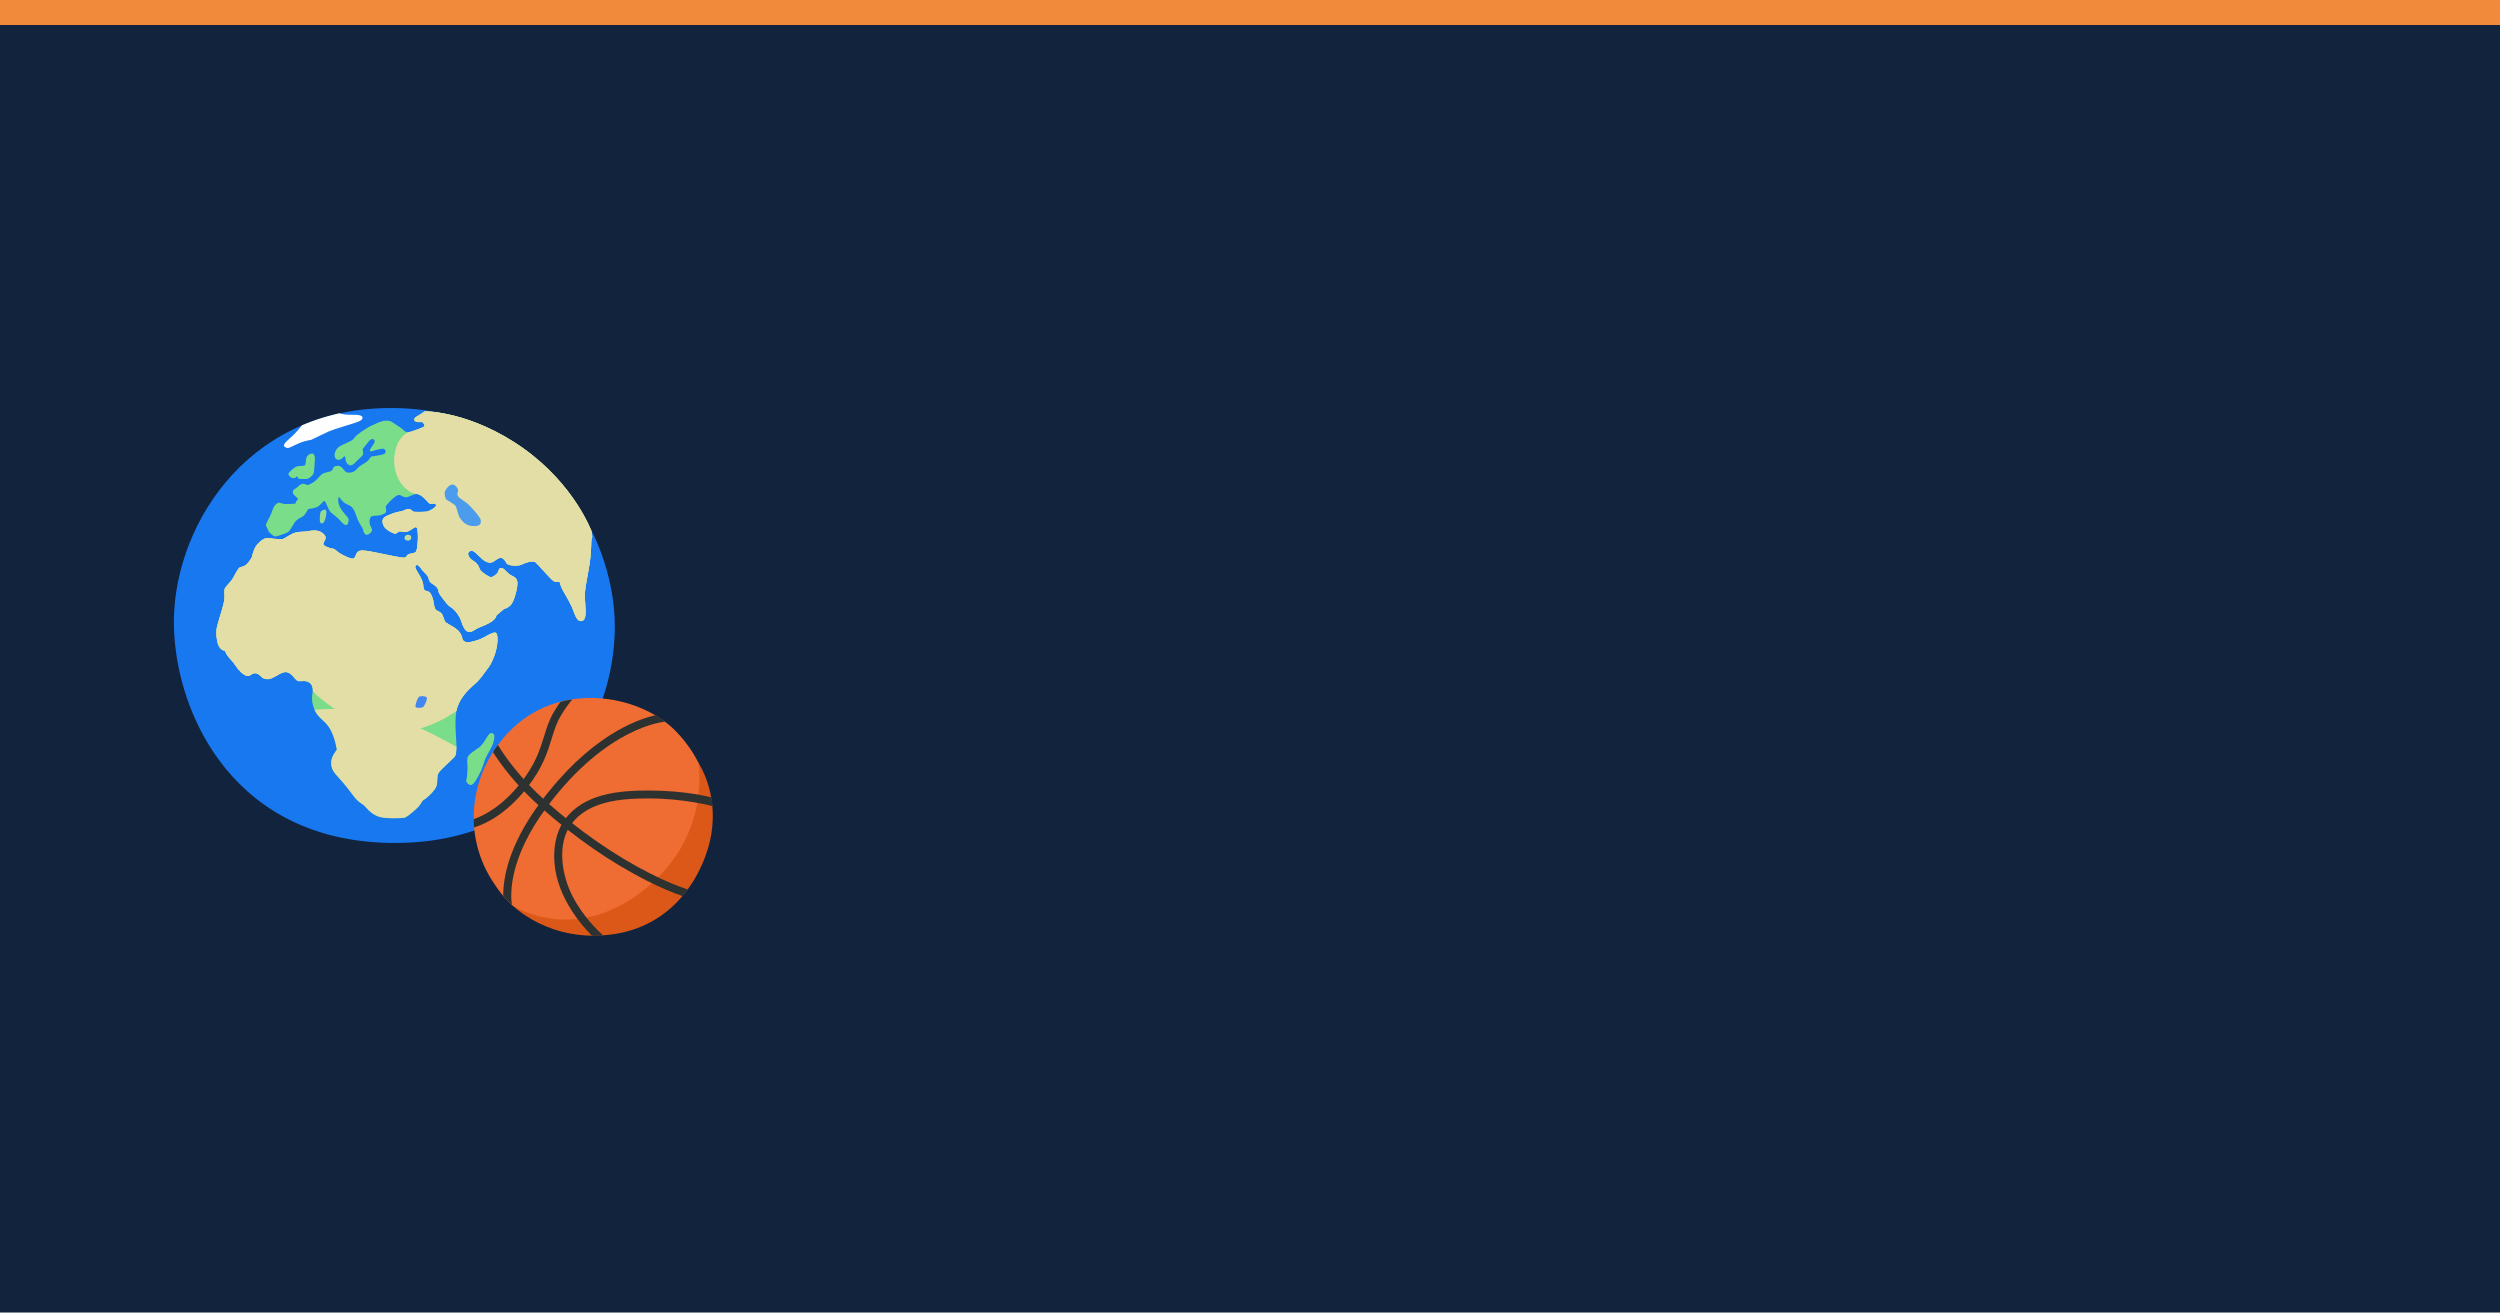
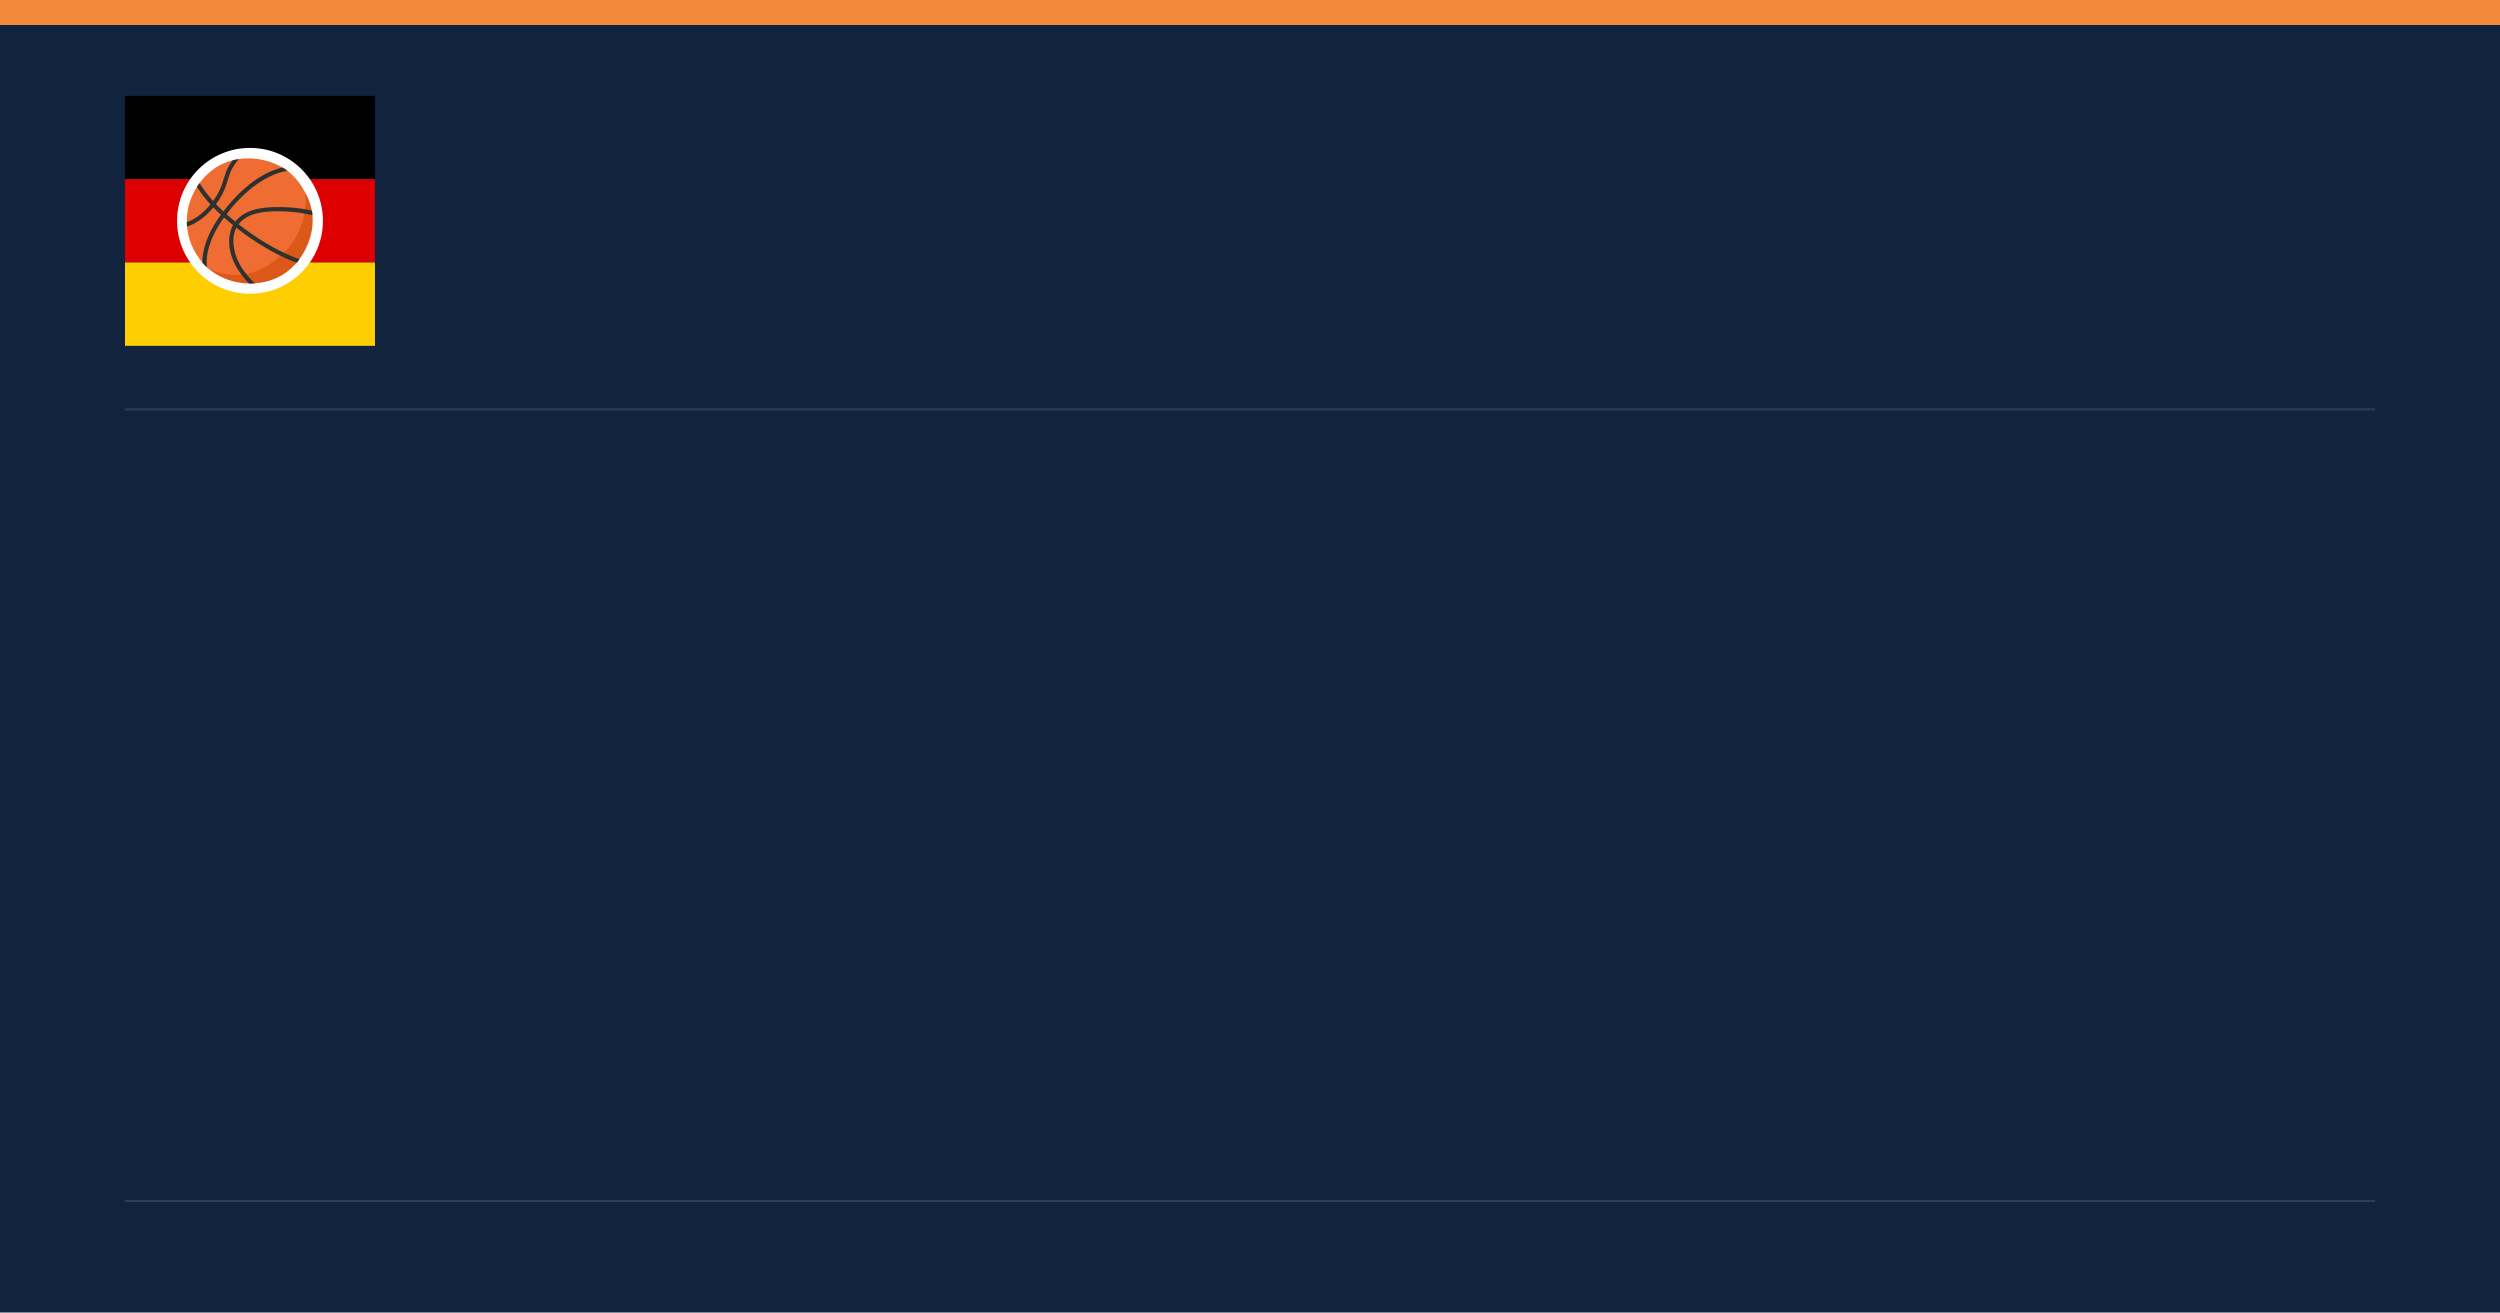
<svg xmlns="http://www.w3.org/2000/svg" width="1200" height="630" viewBox="0 0 1200 630">
  <rect width="1200" height="630" fill="#12233d" />
  <rect x="0" y="0" width="1200" height="12" fill="#f28a3c" />
-   <g transform="translate(190,300) scale(1.75) translate(-64,-64)">
-     <path style="fill:#1878f0;" d="M3.14,64.68c0.68,24.4,16.99,59.55,61.45,59.1c43.32-0.44,60.76-36.3,59.4-62.06  c-1.37-25.76-21.66-57.46-61.79-57.23C22.06,4.71,2.4,38.45,3.14,64.68z" />
-     <path style="fill:#7ADD8A;" d="M90.52,93.68c-0.63-0.24-1.1,0.35-1.75,1.45c-0.65,1.1-1.35,2-1.8,2.35s-3.1,1.95-3.3,2.85  c-0.2,0.9,0,1.8,0,2.65c0,0.85-0.15,2.1-0.15,2.65c0,0.55-0.6,1.05,0.2,1.85c0.8,0.8,1.4,0.3,1.95-0.45s1.85-3.15,2.15-4.2  c0.2-0.71,0.6-1.75,0.8-2.3c0.2-0.55,1.85-3.2,2.1-4.2C90.98,95.33,91.33,93.98,90.52,93.68z" />
-     <path style="fill:#BEDC9D;" d="M66.38,40.12c0,0.36,0.26,0.73,0.93,0.73c0.67,0,0.95-0.42,0.9-0.97c-0.04-0.51-0.56-0.67-1.01-0.63  C66.84,39.28,66.38,39.55,66.38,40.12z" />
-     <path style="fill:#95DA93;" d="M44.54,32.36c-0.46-0.02-1.2,0.41-1.25,0.82c-0.11,0.98-0.42,2.84,0.32,2.95  c0.68,0.1,1.03-1.09,1.14-1.54S45.25,32.39,44.54,32.36z" />
-     <path style="fill:#7ADD8A;" d="M41.06,16.97c-0.89,0-1.48,0.76-1.62,1.22c-0.15,0.5-0.05,1.87-0.47,2.05  c-0.57,0.24-1.48,0.06-2.08,0.25c-0.78,0.25-2.4,1.73-2.36,2.08c0.03,0.32,0.42,1.02,1.31,1.16c0.3,0.05,0.61-0.05,0.69-0.24  c0.04-0.1,0.25-0.25,0.42-0.19c0.24,0.08,0.21,0.56,0.4,0.61c0.19,0.05,2.2,0.08,2.44,0c0.24-0.08,1.49-0.82,1.67-1.59  c0.19-0.77,0.26-2.41,0.33-3.75C41.86,17.42,41.43,16.97,41.06,16.97z" />
-     <path style="fill:#FFFFFF;" d="M38.28,9.2c0,0-1.54,1.91-2.5,2.81c-0.96,0.9-2.63,2.2-2.47,2.84c0.05,0.21,0.61,0.74,1.33,0.56  c0.72-0.19,2.02-1.01,3.5-1.54c1.49-0.53,2.49-0.58,2.79-0.72c0.29-0.13,3.56-1.75,4.83-2.31c1.27-0.56,6.13-1.96,7.27-2.36  s1.99-0.77,1.8-1.51c-0.19-0.74-2.44-0.64-3.79-0.64s-2.56-0.4-2.56-0.4s-3.29,0.76-5.69,1.57C40.41,8.31,38.28,9.2,38.28,9.2z" />
-     <path style="fill:#7ADD8A;" d="M69.22,8.02c-0.38-0.41-0.11-0.91,0.53-1.23c0.63-0.32,2.19-1.39,2.19-1.39s12.49-0.18,27.03,10.15  C113,25.52,117.63,38.2,117.63,38.2s0.41,1.6,0.12,2.13c-0.29,0.54,0.04,3.32-0.78,7.96c-0.82,4.64-1.18,6.06-1.13,8.16  s0.79,6.14-0.79,6.45s-1.99-2.15-2.83-3.99s-2.31-4.14-2.68-4.93s-0.63-1.84-0.63-1.84s-0.94,0.26-1.68-0.21  c-0.73-0.47-4.46-4.77-4.93-5.14s-1.68-0.16-2.68,0.16s-1.36,0.94-3.62,0.73s-1.42-1.05-2.62-1.89s-2.26,1.1-3.41,1.1  c-1.15,0-1.89-0.58-2.68-1.36s-1.73-1.68-2.2-1.84s-1.63,0.16-1.15,1.31s1.36,1.26,2.15,2.05s0.68,1.26,1.1,1.89  s2.52,2.05,2.99,1.94c0.47-0.1,1.36-0.63,1.73-1.21s0.26-1.21,0.94-1.31s1.26,0.89,2.2,1.63s1.99,0.73,2.26,2.05  c0.26,1.31-0.79,5.35-1.73,6.4s-1.89,1.15-1.89,1.15l-2.1,1.78c0,0,0,0.94-1.73,1.94c-1.73,1-2.15,0.94-3.31,1.52  s-1.78,1.26-2.68,1.05s-1.52-1.57-1.94-2.94c-0.42-1.36-1.36-2.52-2.05-3.2s-1.21-0.73-1.89-1.57s-2.1-2.68-2.2-3.04  s-0.1-0.84-0.47-1.36s-1.1-0.89-1.52-1.21c-0.42-0.31-0.73-0.73-0.84-1.42s-1.15-1.52-1.68-2.15s-1.15-1.78-1.73-1.36  s0.1,1.31,0.79,2.47s1,1.94,1.15,2.73c0.16,0.79-0.05,1.31,0.52,1.68s1.21-0.05,1.89,1.57s0.42,3.15,1.15,3.78s0.89,0.26,1.52,1.05  s0.52,1.94,1.26,2.47s2.94,1.47,3.78,2.78s0.42,1.89,1.21,2.36s2.31,0.05,3.88-0.47s3.73-2.2,4.62-1.94s0.68,3.57-0.21,6.09  s-1.57,3.31-2.2,4.09s-1.52,2.41-3.36,3.99s-4.3,4.04-4.93,7.24c-0.63,3.2,0.1,8.55,0,9.92s0.05,2.2-0.68,2.94s-3.73,3.36-4.25,4.3  s-0.16,2.1-0.52,3.41s-2.68,3.41-3.46,3.83s-0.58,1.21-2.41,2.78s-2.41,2.1-3.2,2.2s-5.09,0.31-6.72-0.31  c-1.63-0.63-2.73-1.63-3.2-2.15s-0.94-1.1-1.68-1.52c-0.73-0.42-1.57-1.31-2.15-2.1s-2.15-2.89-3.67-4.56s-2.31-2.47-2.41-4.3  s1.57-3.73,1.57-3.73s-0.47-3.25-1.84-5.67s-3.2-2.83-4.3-5.3c-1.1-2.47-0.58-4.41-0.47-5.19s-0.21-2.1-1.42-2.52  c-1.21-0.42-2.15,0.1-2.83-0.26s-1.57-2.26-3.1-2.36s-3.46,1.99-5.14,1.94c-1.68-0.05-1.73-1.21-2.94-1.57s-1.63,0.89-2.62,0.68  c-1-0.21-2.41-1.63-3.2-2.89s-1.73-1.99-2.2-2.73s-0.63-1.26-0.63-1.26s-1.68-0.05-2.15-2.68s-0.1-3.88,0.31-5.25  c0.42-1.36,1.57-5.04,1.68-6.3s-0.16-2.15,0.1-2.83s1.57-1.73,2.15-2.73c0.58-1,1.1-2.05,1.63-2.78s1.47-0.1,2.73-1.73  c1.26-1.63,1.05-1.89,1.05-1.89s0.31-1.73,1.26-2.89s1.94-1.73,2.62-1.84s1.63,0.21,2.31,0.21s1.52,0.16,2.1,0.05  s2.31-1.47,3.57-1.78s2.36-0.16,3.36-0.37c1-0.21,2.73-0.42,3.83,0.37c1.1,0.79,1.1,1.36,1,1.73s-0.79,1.26-0.52,1.63  s1.1,0.68,1.57,0.84s1.21,0.21,1.47,0.37s0.89,0.89,1.94,1.42s2.73,1.42,3.31,1.1s0.52-1.73,1.52-2.05c1-0.31,2.41,0.05,3.94,0.31  s7.82,1.73,8.5,1.52s0.47-0.79,1.26-1s1.57-0.16,1.89-0.73s0.52-3.36,0.47-4.3s-0.05-2.1-0.47-2.31s-1.57,1.05-2.62,1.26  s-1.42-0.16-1.89-0.1s-0.89,0.79-1.52,0.58c-0.63-0.21-1.78-0.84-2.41-1.47c-0.63-0.63-1-1.73-0.68-2.47s1.63-1.15,2.68-1.57  c1.05-0.42,2.26-0.52,2.83-0.73s0.84-0.47,1.57-0.47s0.94,0.63,1.36,0.73s3.2,0.05,3.67-0.05s2.52-1.05,2.47-1.78  s-1.52-0.1-1.94-0.52s-1.99-2.47-3.25-2.52s-2.1,0.89-3.04,0.89s-1.42-0.73-2.05-0.63s-1.68,1.05-2.31,1.68s-1.1,1.21-1.21,1.47  s0.47,1.42-0.26,1.89s-1.73,0.58-2.1,0.63s-1.68-0.16-1.94,0.68s-0.16,1.78,0.21,2.36s0.52,1.15-0.16,1.73s-1.26,0.73-1.68-0.05  c-0.42-0.79-0.16-0.84-0.47-1.31s-1.21-1.94-1.57-3.04s-0.63-1.89-1.26-2.62s-1.63-0.79-2.31-1.42s-1.31-1.52-1.31-1.52  s-0.52,0.94,0.16,2.57s2.36,2.89,2.47,3.52s-0.16,1.68-0.63,1.68s-1.05-0.52-1.73-1.31s-1.89-1.63-2.52-2.2s-1.36-3.04-1.73-3.1  s-1.15,1.42-2.31,1.78s-2.15,0.42-2.15,0.42s-0.73,1.68-1.73,2.2s-1.52,0.84-1.99,1.52s-1.1,1.94-1.57,2.41  c-0.47,0.47-1.78,0.84-2.2,1s-1.31,0.42-1.57,0.42s-1.68-0.94-1.89-1.63c-0.21-0.68-0.63-1.1-0.63-1.57s1.21-2.36,1.52-3.25  s0.52-1.84,1.36-2.52s1.15,0,2.41,0.05s2.78-0.1,2.78-0.1s0.16-0.37,0.31-0.73s0.52-0.31,0.42-0.58s-1.31-1.05-1.42-1.63  c-0.1-0.58,0.1-0.79,0.52-1.05s0.94-0.73,0.94-0.73s0.31-0.42,1-0.68s1.31,0.42,1.78,0.26c0.47-0.16,1.78-0.84,2.31-1.47  s1.15-1.31,1.68-1.63s1.84-0.42,2.31-0.73s0.47-1.05,0.89-1.21s1.05-0.42,1.78,0.1c0.73,0.52,1.05,1.47,1.84,1.57  s1.52-0.21,1.84-0.37s1-1.15,1.89-1.68c0.89-0.52,1.47-0.84,1.94-1.36s0.73-1,0.73-1s1.36-0.16,1.99-0.31s2.31-0.26,1.99-1.26  s-1.52-0.42-2.41-0.26s-1.68,0.63-1.89,0.31s0.73-1.42,0.94-1.78s0.73-1,0.05-1.42s-1.42,0.73-1.84,1.26s-1.15,1.42-1.15,1.42  s0.16,0.79,0.16,1.26s-0.79,1.1-1.47,1.73s-1.26,1.52-2.1,1.47s-1.21-1.26-1.26-1.42s0-1-0.26-1.05s-0.84,1.1-1.84,0.94  s-1.15-1.36-0.58-2.52s1.68-1.47,2.52-1.89s1.57-0.68,2.05-1.05s0.63-0.68,0.94-1.05s2.83-2.2,4.35-2.89s2.52-1.15,3.25-1.26  c0.73-0.1,1.63-0.16,2.31,0.31c0.68,0.47,2.52,1.57,2.99,2.05s0.84,0.89,1.84,0.68s3.67-1.21,3.99-1.52s-0.31-1.15-0.63-1.21  S69.71,8.55,69.22,8.02z" />
-     <path style="fill:#e3dda6;" d="M41.23,82.05c0.1-0.79-0.21-2.1-1.42-2.52c-1.21-0.42-2.15,0.1-2.83-0.26s-1.57-2.26-3.1-2.36  s-3.46,1.99-5.14,1.94c-1.68-0.05-1.73-1.21-2.94-1.57s-1.63,0.89-2.62,0.68c-1-0.21-2.41-1.63-3.2-2.89s-1.73-1.99-2.2-2.73  s-0.63-1.26-0.63-1.26s-1.68-0.05-2.15-2.68s-0.1-3.88,0.31-5.25c0.42-1.36,1.57-5.04,1.68-6.3s-0.16-2.15,0.1-2.83  s1.57-1.73,2.15-2.73c0.58-1,1.1-2.05,1.63-2.78s1.47-0.1,2.73-1.73c1.26-1.63,1.05-1.89,1.05-1.89s0.31-1.73,1.26-2.89  s1.94-1.73,2.62-1.84s1.63,0.21,2.31,0.21s1.52,0.16,2.1,0.05s2.31-1.47,3.57-1.78s2.36-0.16,3.36-0.37c1-0.21,2.73-0.42,3.83,0.37  c1.1,0.79,1.1,1.36,1,1.73s-0.79,1.26-0.52,1.63s1.1,0.68,1.57,0.84s1.21,0.21,1.47,0.37s0.89,0.89,1.94,1.42s2.73,1.42,3.31,1.1  s0.52-1.73,1.52-2.05c1-0.31,2.41,0.05,3.94,0.31s7.82,1.73,8.5,1.52s0.47-0.79,1.26-1s1.57-0.16,1.89-0.73s0.52-3.36,0.47-4.3  s-0.05-2.1-0.47-2.31s-1.57,1.05-2.62,1.26s-1.42-0.16-1.89-0.1s-0.89,0.79-1.52,0.58c-0.63-0.21-1.78-0.84-2.41-1.47  c-0.63-0.63-1-1.73-0.68-2.47s1.63-1.15,2.68-1.57c1.05-0.42,2.26-0.52,2.83-0.73s0.84-0.47,1.57-0.47s0.94,0.63,1.36,0.73  s3.2,0.05,3.67-0.05s2.52-1.05,2.47-1.78s-1.52-0.1-1.94-0.52s-2-2.38-3.25-2.52c-2.91-0.33-6.18-3.87-6.25-8.92  c-0.07-5.05,2.54-7.7,4.2-8.08c0.99-0.23,3.67-1.21,3.99-1.52s-0.31-1.15-0.63-1.21s-1.42,0.22-1.92-0.31  c-0.38-0.41-0.11-0.91,0.53-1.23c0.63-0.32,2.19-1.39,2.19-1.39s12.49-0.18,27.03,10.15C113,25.52,117.63,38.2,117.63,38.2  s0.41,1.6,0.12,2.13c-0.29,0.54,0.04,3.32-0.78,7.96c-0.82,4.64-1.18,6.06-1.13,8.16s0.79,6.14-0.79,6.45s-1.99-2.15-2.83-3.99  s-2.31-4.14-2.68-4.93s-0.63-1.84-0.63-1.84s-0.94,0.26-1.68-0.21c-0.73-0.47-4.46-4.77-4.93-5.14s-1.68-0.16-2.68,0.16  s-1.36,0.94-3.62,0.73s-1.42-1.05-2.62-1.89s-2.26,1.1-3.41,1.1c-1.15,0-1.89-0.58-2.68-1.36s-1.73-1.68-2.2-1.84  s-1.63,0.16-1.15,1.31s1.36,1.26,2.15,2.05s0.68,1.26,1.1,1.89s2.52,2.05,2.99,1.94c0.47-0.1,1.36-0.63,1.73-1.21  s0.26-1.21,0.94-1.31s1.26,0.89,2.2,1.63s1.99,0.73,2.26,2.05c0.26,1.31-0.79,5.35-1.73,6.4s-1.89,1.15-1.89,1.15l-2.1,1.78  c0,0,0,0.94-1.73,1.94c-1.73,1-2.15,0.94-3.31,1.52s-1.78,1.26-2.68,1.05s-1.52-1.57-1.94-2.94c-0.42-1.36-1.36-2.52-2.05-3.2  s-1.21-0.73-1.89-1.57s-2.1-2.68-2.2-3.04s-0.1-0.84-0.47-1.36s-1.1-0.89-1.52-1.21c-0.42-0.31-0.73-0.73-0.84-1.42  s-1.15-1.52-1.68-2.15s-1.15-1.78-1.73-1.36s0.1,1.31,0.79,2.47s1,1.94,1.15,2.73c0.16,0.79-0.05,1.31,0.52,1.68  s1.21-0.05,1.89,1.57s0.42,3.15,1.15,3.78s0.89,0.26,1.52,1.05s0.52,1.94,1.26,2.47s2.94,1.47,3.78,2.78s0.42,1.89,1.21,2.36  s2.31,0.05,3.88-0.47s3.73-2.2,4.62-1.94s0.68,3.57-0.21,6.09s-1.57,3.31-2.2,4.09s-1.52,2.41-3.36,3.99s-4.3,4.04-4.93,7.24  c0,0-9.24,6.9-18.84,5.68C51.67,91.89,41.17,82.45,41.23,82.05z" />
-     <path style="fill:#e3dda6;" d="M41.23,82.05c0.1-0.79-0.21-2.1-1.42-2.52c-1.21-0.42-2.15,0.1-2.83-0.26s-1.57-2.26-3.1-2.36  s-3.46,1.99-5.14,1.94c-1.68-0.05-1.73-1.21-2.94-1.57s-1.63,0.89-2.62,0.68c-1-0.21-2.41-1.63-3.2-2.89s-1.73-1.99-2.2-2.73  s-0.63-1.26-0.63-1.26s-1.68-0.05-2.15-2.68s-0.1-3.88,0.31-5.25c0.42-1.36,1.57-5.04,1.68-6.3s-0.16-2.15,0.1-2.83  s1.57-1.73,2.15-2.73c0.58-1,1.1-2.05,1.63-2.78s1.47-0.1,2.73-1.73c1.26-1.63,1.05-1.89,1.05-1.89s0.31-1.73,1.26-2.89  s1.94-1.73,2.62-1.84s1.63,0.21,2.31,0.21s1.52,0.16,2.1,0.05s2.31-1.47,3.57-1.78s2.36-0.16,3.36-0.37c1-0.21,2.73-0.42,3.83,0.37  c1.1,0.79,1.1,1.36,1,1.73s-0.79,1.26-0.52,1.63s1.1,0.68,1.57,0.84s1.21,0.21,1.47,0.37s0.89,0.89,1.94,1.42s2.73,1.42,3.31,1.1  s0.52-1.73,1.52-2.05c1-0.31,2.41,0.05,3.94,0.31s7.82,1.73,8.5,1.52s0.47-0.79,1.26-1s1.57-0.16,1.89-0.73s0.52-3.36,0.47-4.3  s-0.05-2.1-0.47-2.31s-1.57,1.05-2.62,1.26s-1.42-0.16-1.89-0.1s-0.89,0.79-1.52,0.58c-0.63-0.21-1.78-0.84-2.41-1.47  c-0.63-0.63-1-1.73-0.68-2.47s1.63-1.15,2.68-1.57c1.05-0.42,2.26-0.52,2.83-0.73s0.84-0.47,1.57-0.47s0.94,0.63,1.36,0.73  s3.2,0.05,3.67-0.05s2.52-1.05,2.47-1.78s-1.52-0.1-1.94-0.52s-2-2.38-3.25-2.52c-2.91-0.33-6.18-3.87-6.25-8.92  c-0.07-5.05,2.54-7.7,4.2-8.08c0.99-0.23,3.67-1.21,3.99-1.52s-0.31-1.15-0.63-1.21s-1.42,0.22-1.92-0.31  c-0.38-0.41-0.11-0.91,0.53-1.23c0.63-0.32,2.19-1.39,2.19-1.39s12.49-0.18,27.03,10.15C113,25.52,117.63,38.2,117.63,38.2  s0.41,1.6,0.12,2.13c-0.29,0.54,0.04,3.32-0.78,7.96c-0.82,4.64-1.18,6.06-1.13,8.16s0.79,6.14-0.79,6.45s-1.99-2.15-2.83-3.99  s-2.31-4.14-2.68-4.93s-0.63-1.84-0.63-1.84s-0.94,0.26-1.68-0.21c-0.73-0.47-4.46-4.77-4.93-5.14s-1.68-0.16-2.68,0.16  s-1.36,0.94-3.62,0.73s-1.42-1.05-2.62-1.89s-2.26,1.1-3.41,1.1c-1.15,0-1.89-0.58-2.68-1.36s-1.73-1.68-2.2-1.84  s-1.63,0.16-1.15,1.31s1.36,1.26,2.15,2.05s0.68,1.26,1.1,1.89s2.52,2.05,2.99,1.94c0.47-0.1,1.36-0.63,1.73-1.21  s0.26-1.21,0.94-1.31s1.26,0.89,2.2,1.63s1.99,0.73,2.26,2.05c0.26,1.31-0.79,5.35-1.73,6.4s-1.89,1.15-1.89,1.15l-2.1,1.78  c0,0,0,0.94-1.73,1.94c-1.73,1-2.15,0.94-3.31,1.52s-1.78,1.26-2.68,1.05s-1.52-1.57-1.94-2.94c-0.42-1.36-1.36-2.52-2.05-3.2  s-1.21-0.73-1.89-1.57s-2.1-2.68-2.2-3.04s-0.1-0.84-0.47-1.36s-1.1-0.89-1.52-1.21c-0.42-0.31-0.73-0.73-0.84-1.42  s-1.15-1.52-1.68-2.15s-1.15-1.78-1.73-1.36s0.1,1.31,0.79,2.47s1,1.94,1.15,2.73c0.16,0.79-0.05,1.31,0.52,1.68  s1.21-0.05,1.89,1.57s0.42,3.15,1.15,3.78s0.89,0.26,1.52,1.05s0.52,1.94,1.26,2.47s2.94,1.47,3.78,2.78s0.42,1.89,1.21,2.36  s2.31,0.05,3.88-0.47s3.73-2.2,4.62-1.94s0.68,3.57-0.21,6.09s-1.57,3.31-2.2,4.09s-1.52,2.41-3.36,3.99s-4.3,4.04-4.93,7.24  c0,0-9.24,6.9-18.84,5.68C51.67,91.89,41.17,82.45,41.23,82.05z" />
-     <path style="fill:#e3dda6;" d="M59.38,116.57c-1.67-0.52-2.73-1.63-3.2-2.15s-0.94-1.1-1.68-1.52  c-0.73-0.42-1.57-1.31-2.15-2.1s-2.15-2.89-3.67-4.56s-2.31-2.47-2.41-4.3s1.57-3.73,1.57-3.73s-0.47-3.25-1.84-5.67  s-3.2-2.83-4.3-5.3c0,0,9.75-0.92,17.91,0.92s21.02,9.26,21.02,9.26c-0.1,1.36,0.05,2.2-0.68,2.94s-3.73,3.36-4.25,4.3  s-0.16,2.1-0.52,3.41s-2.68,3.41-3.46,3.83s-0.58,1.21-2.41,2.78s-2.42,2.07-3.2,2.2C65.49,116.99,61.13,117.12,59.38,116.57z" />
-     <path style="fill:#4B9CED;" d="M79.53,25.46c-0.78-0.08-2.09,1.49-2.13,2.2s0.19,1.68,0.49,1.94c0.3,0.26,2.09,1.16,2.5,1.75  s0.6,2.61,1.38,3.58s1.72,1.98,3.77,1.94s1.75-1.11,1.75-1.57c0-0.78-2.43-3.43-3.4-4.37c-0.97-0.93-2.61-1.68-2.91-2.39  s0.26-1.23,0.04-1.79C80.8,26.2,80.28,25.53,79.53,25.46z" />
-     <path style="fill:#4186F1;" d="M72.46,83.86c-0.3-0.39-1.65-0.45-2.1-0.16s-1.13,2.42-0.94,2.78c0.19,0.36,1.49,0.26,1.94,0.1  S72.78,84.28,72.46,83.86z" />
-   </g>
-   <g transform="translate(285,392) scale(0.95) translate(-64,-64)">
+   <rect x="60" y="196" width="1080" height="1" fill="#2b3f5c" />
+   <rect x="60" y="576" width="1080" height="1" fill="#2b3f5c" />
+   <rect x="60" y="46" width="120" height="40" fill="#000000" />
+   <rect x="60" y="86" width="120" height="40" fill="#DD0000" />
+   <rect x="60" y="126" width="120" height="40" fill="#FFCE00" />
+   <circle cx="120" cy="106" r="35" fill="#ffffff" />
+   <g transform="translate(120,106) scale(0.50) translate(-64,-64)">
    <path style="fill:#DC5819;" d="M22.31,108.22c0,0,19.22,20.22,52.19,15.09c32.97-5.12,46.19-34.03,48.91-50.51  c3.46-20.99-6.13-35.42-6.64-36.21C116.39,36.01,22.31,108.22,22.31,108.22z" />
    <path style="fill:#EF6C32;" d="M20.81,21.51C1.06,42.3-2.29,72.67,12.56,96.14c6.91,10.92,11.14,13.14,11.14,13.14  S56.01,130,92.32,98.59c31.1-26.9,24.51-61.93,24.51-61.93s-3.88-8.48-12.04-16.53C86.68,2.25,46.2-5.23,20.81,21.51z" />
    <g>
      <path style="fill:#2D3130;" d="M99.97,16.04c-0.29,0.02-29.18,2.1-59.74,43.18c-19.3,25.94-18.35,44.25-17.6,49.27   c0,0-1.47-1.21-2.51-2.33c-1.04-1.11-1.85-2.1-1.85-2.1c-0.08-8.79,2.55-25.45,18.76-47.23C61.7,23.64,85.29,14.99,95.18,12.75   c0,0,1.21,0.71,2.38,1.44C98.42,14.73,99.97,16.04,99.97,16.04z" />
    </g>
    <g>
      <path style="fill:#2D3130;" d="M15.57,27.78c3.21,5.27,10.96,16.66,24.38,28.55c16.89,14.98,34.45,27.16,52.17,36.19   c8.37,4.27,14.8,6.77,19.35,8.24c0,0-0.66,1.01-1.28,1.84c-0.62,0.83-1.3,1.53-1.3,1.53c-4.63-1.57-10.81-4.07-18.6-8.05   c-18.02-9.19-35.86-21.56-53-36.76C24.59,48.06,16.89,37.4,13.11,31.43c0,0,0.53-1.05,1.23-1.98S15.57,27.78,15.57,27.78z" />
    </g>
    <g>
      <path style="fill:#2D3130;" d="M53.18,4.77c-1.43,1.63-3.47,4.28-5.85,8.29c-2.18,3.66-3.3,7.3-4.6,11.52   C40.6,31.5,38.19,39.34,30.3,49.36C19.34,63.28,8.57,67.93,3.55,69.42c0,0-0.14-1.3-0.19-2.21c-0.05-0.91-0.03-1.94-0.03-1.94   c4.77-1.63,14.21-6.19,23.82-18.38c7.43-9.44,9.72-16.9,11.75-23.48c1.32-4.28,2.56-8.32,4.99-12.39c1.15-1.93,2.23-3.58,3.22-4.96   c0,0,1.11-0.37,2.63-0.71C50.92,5.07,53.18,4.77,53.18,4.77z" />
    </g>
    <g>
      <path style="fill:#2D3130;" d="M68.72,124.01c-3.35-3.03-10.27-9.95-15.32-19.58c-5.59-10.65-8.21-26.67-0.75-36.68   c8.52-11.42,24.43-12.97,38.89-12.97c0.02,0,0.04,0,0.06,0c18.41,0.01,32.26,3.86,32.42,3.91c0,0-0.11-1.35-0.26-2.5   c-0.13-0.99-0.27-1.91-0.27-1.91c-0.7-0.18-12.94-3.49-31.89-3.5c-0.02,0-0.04,0-0.06,0c-15.45,0-32.53,1.74-42.1,14.58   c-6.16,8.26-8.42,24.12,0.42,40.93c4.16,7.92,9.4,14.03,13.23,17.88c0,0,1.12,0.04,2.55,0.02   C67.05,124.17,68.72,124.01,68.72,124.01z" />
    </g>
  </g>
</svg>
